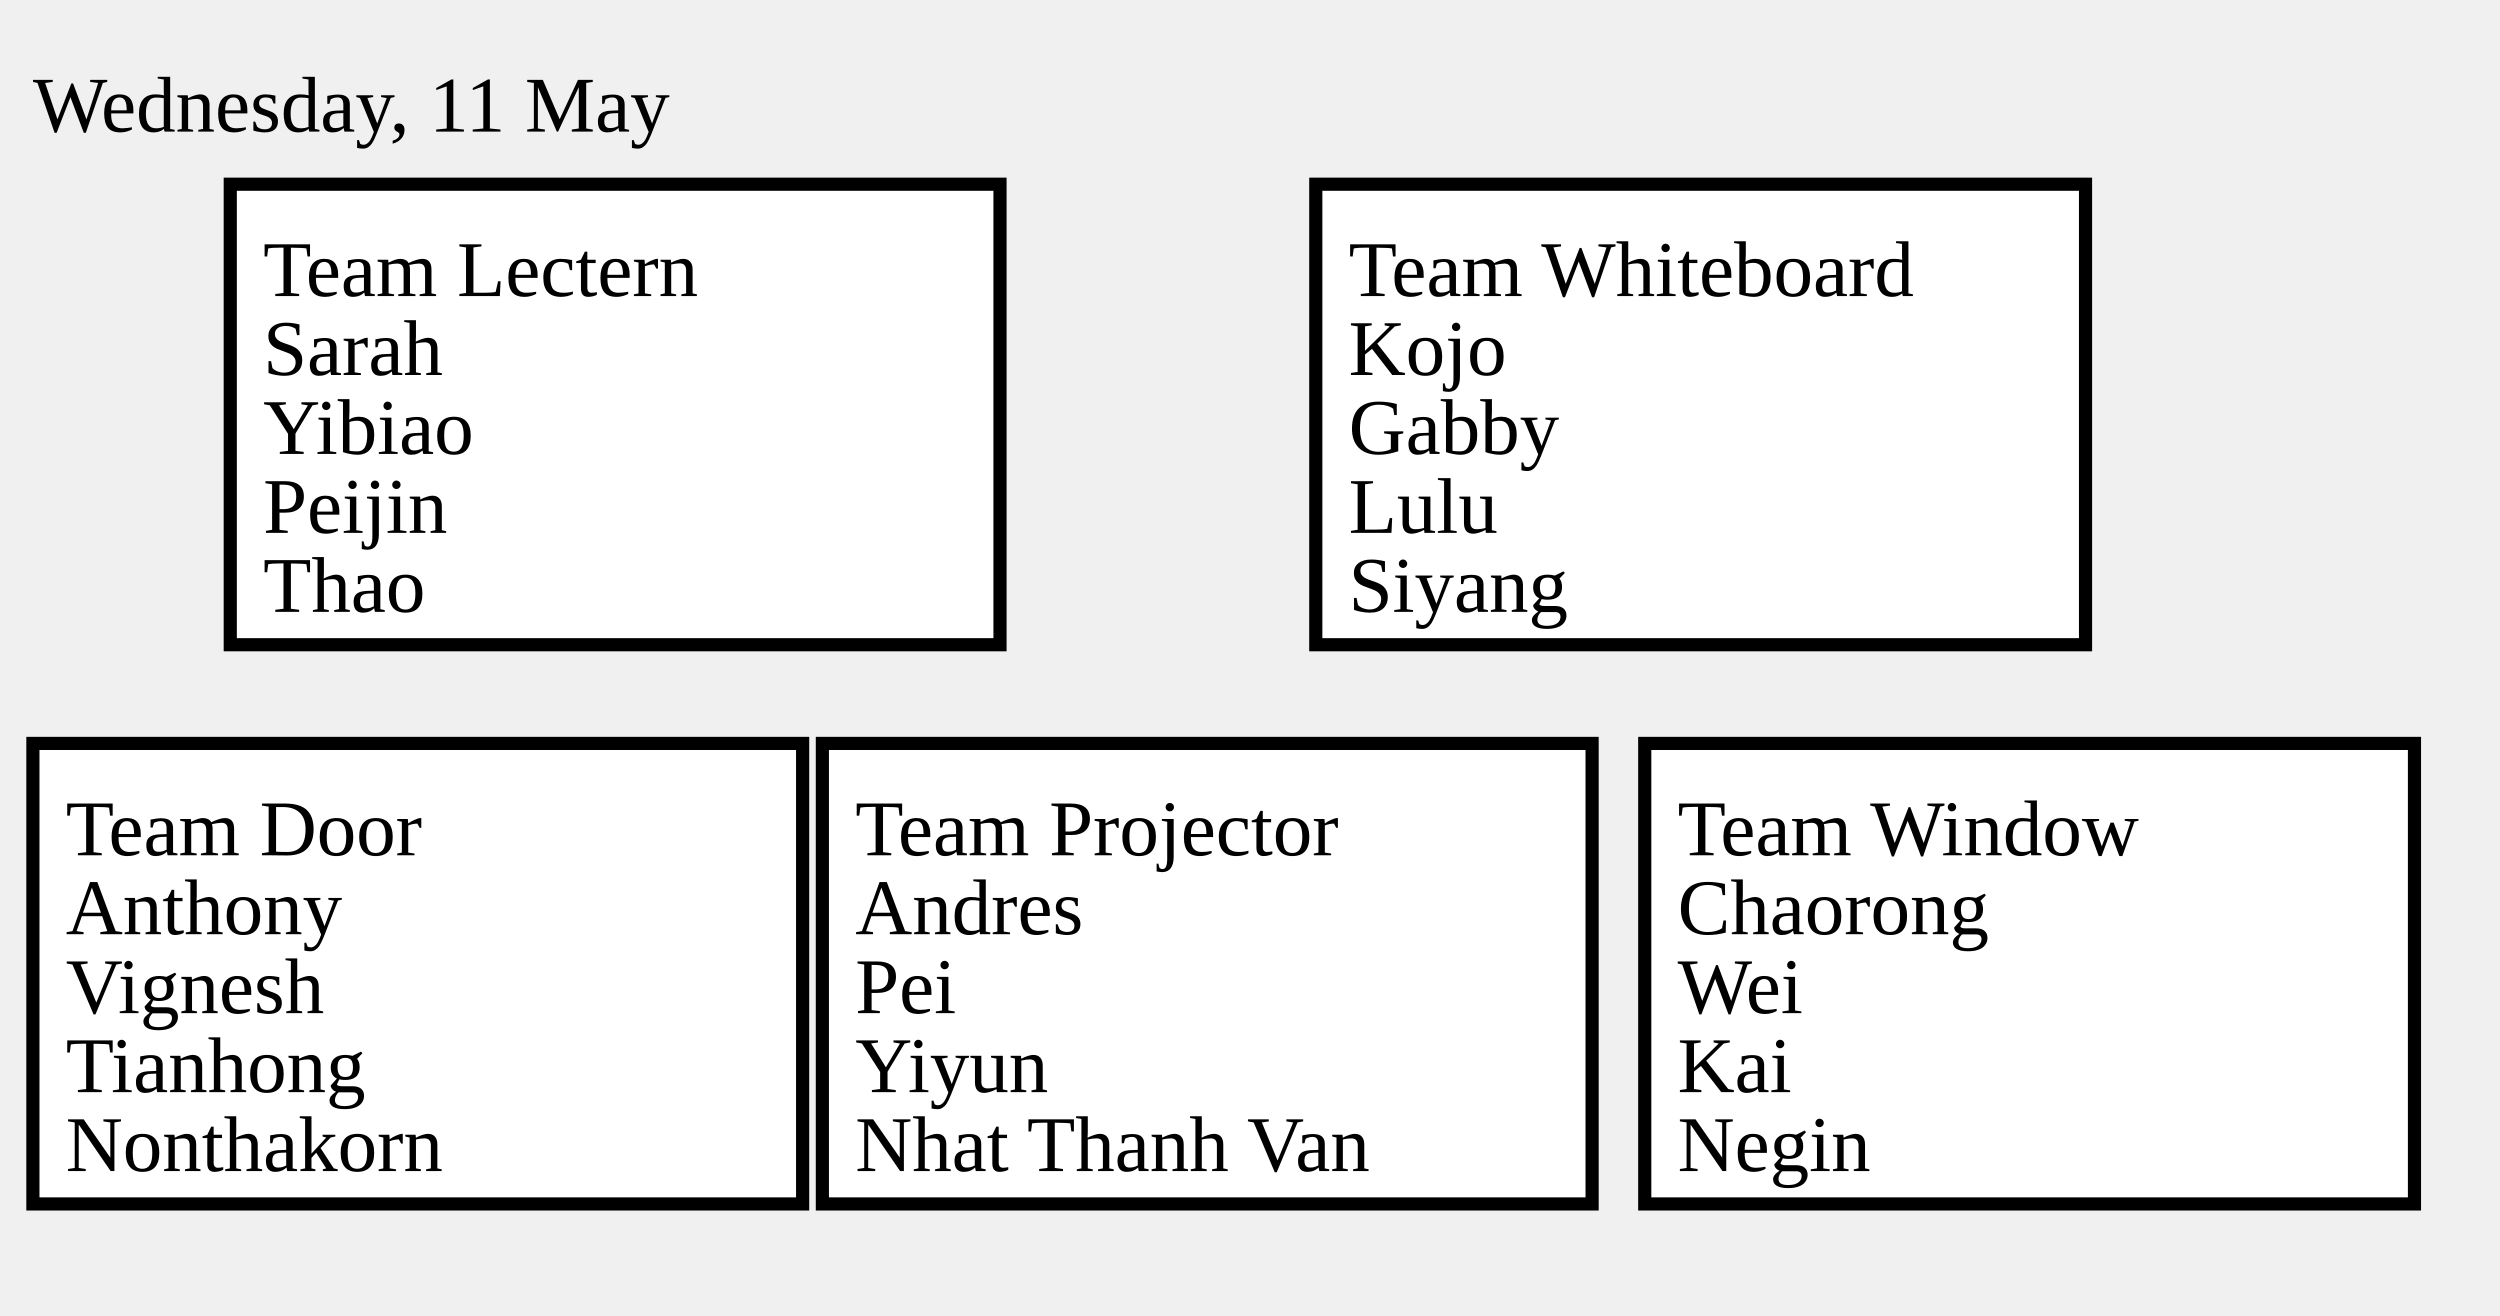
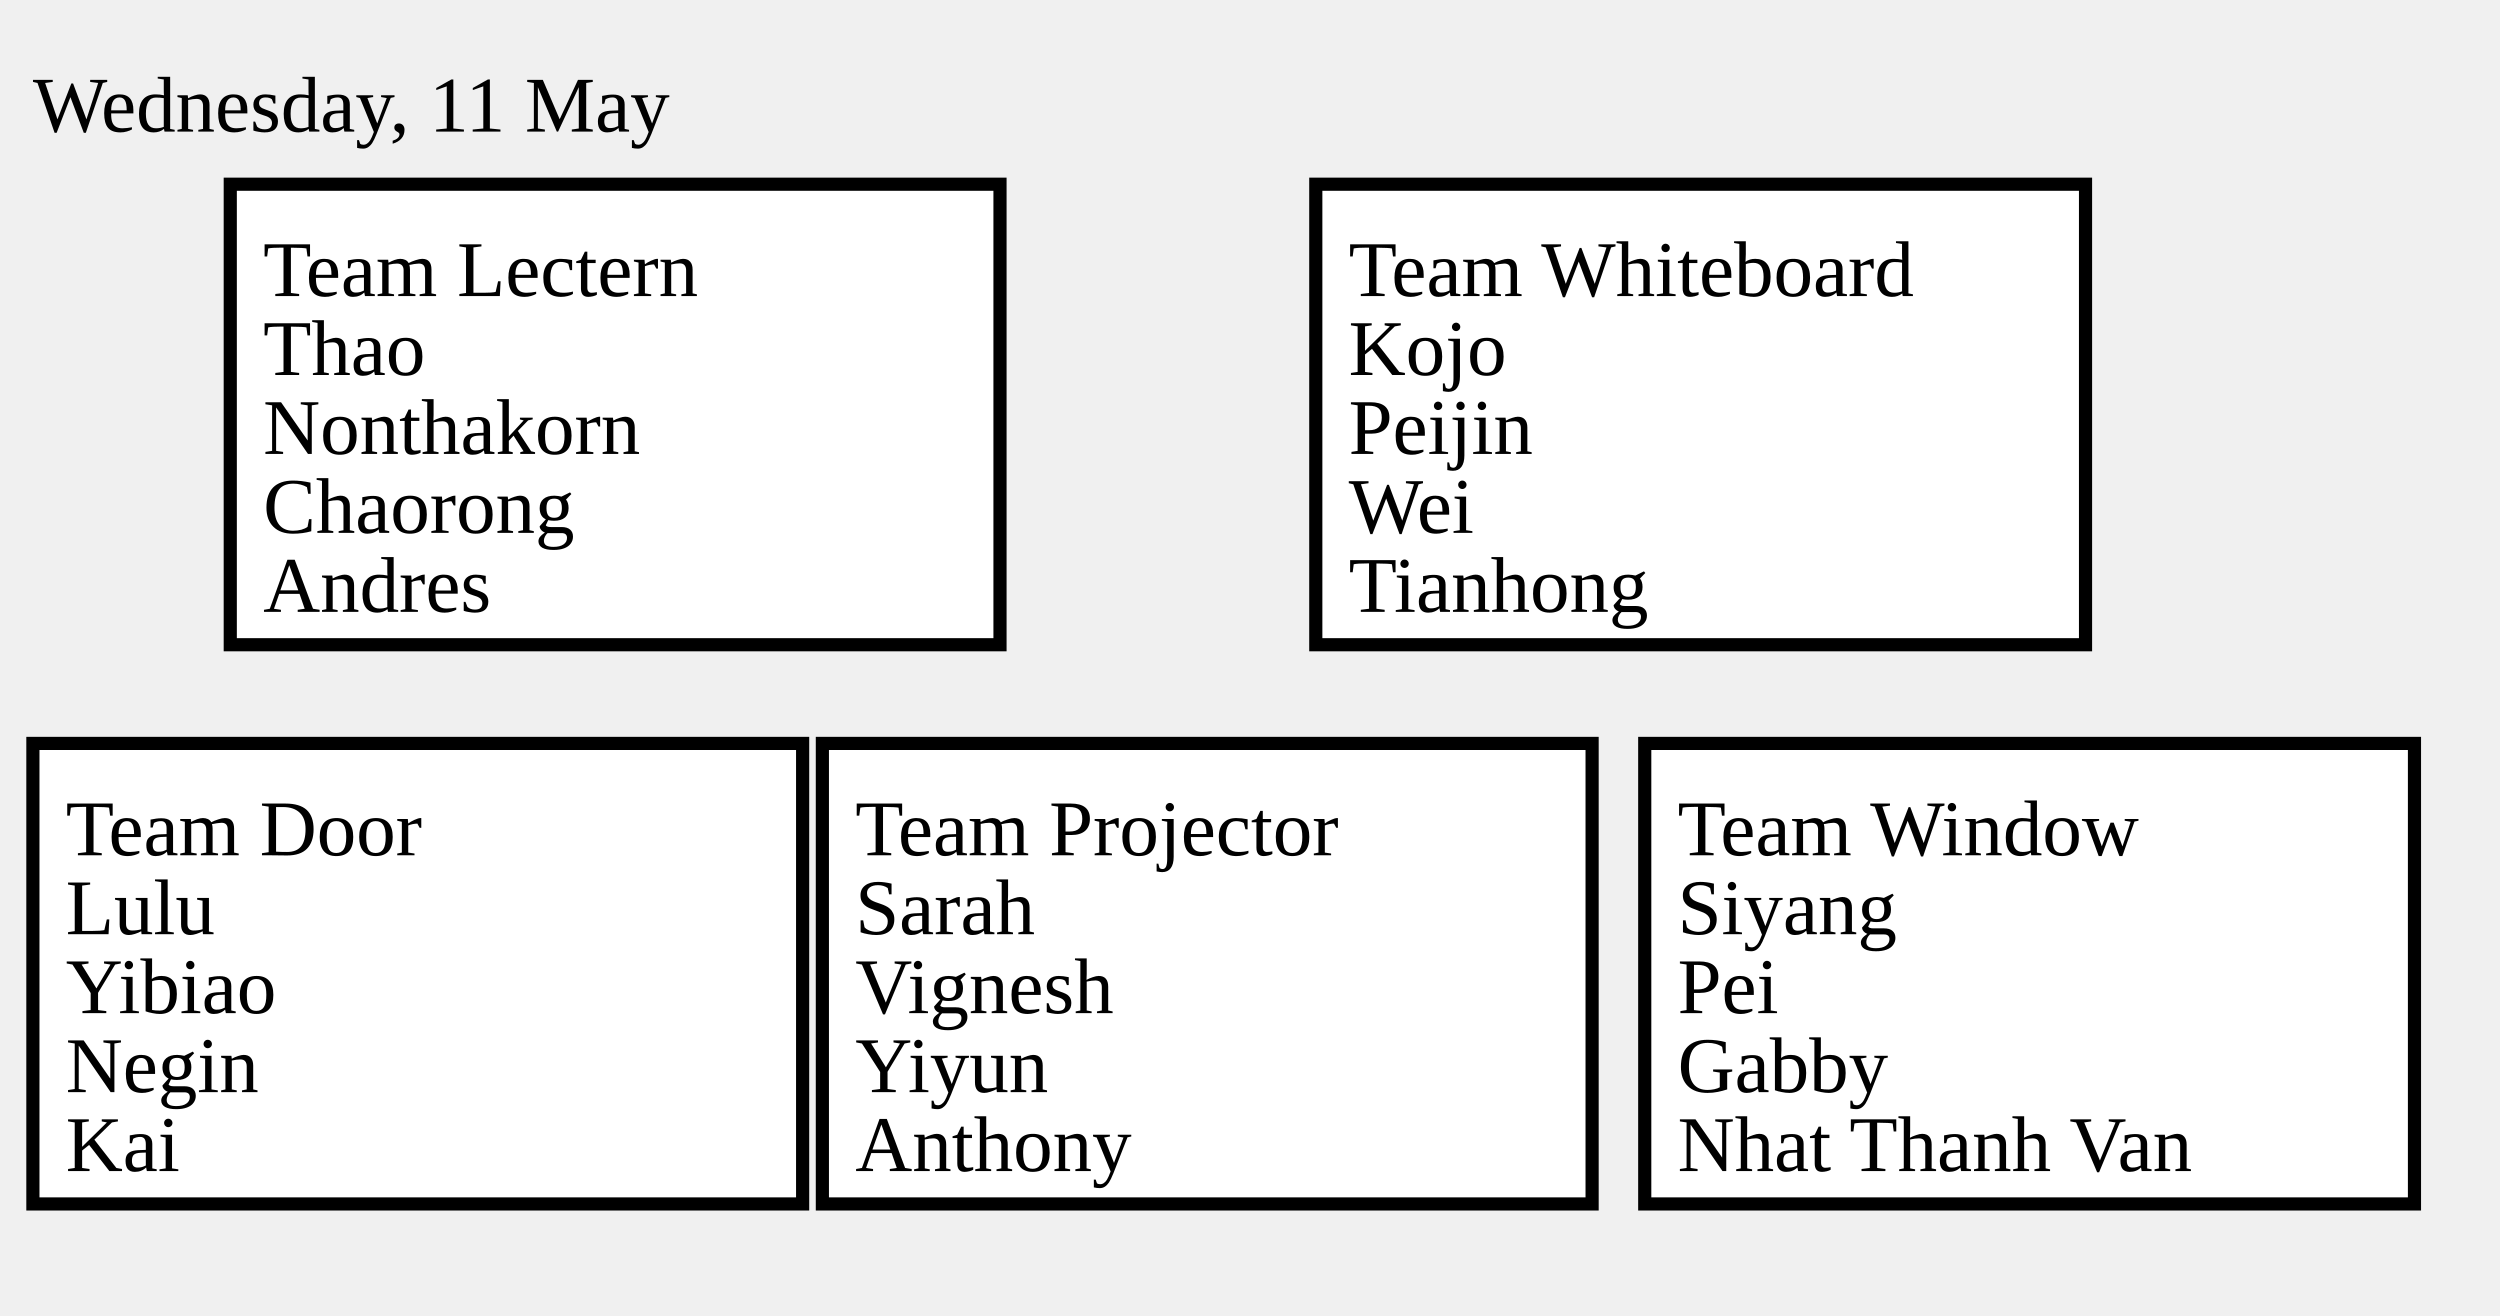
<svg xmlns="http://www.w3.org/2000/svg" width="380" height="200" viewBox="0 -200 380 200">
  <defs>
</defs>
  <rect x="200" y="-172.0" width="117" height="70" fill="#ffffff" stroke-width="2" stroke="black" />
  <text x="205" y="-155.0" font-size="12" fill="black" dy="0em">Team Whiteboard</text>
  <text x="205" y="-143.0" font-size="12" fill="black" dy="0em">Kojo</text>
-   <text x="205" y="-131.0" font-size="12" fill="black" dy="0em">Gabby</text>
-   <text x="205" y="-119.0" font-size="12" fill="black" dy="0em">Lulu</text>
-   <text x="205" y="-107.0" font-size="12" fill="black" dy="0em">Siyang</text>
+   <text x="205" y="-131.0" font-size="12" fill="black" dy="0em">Peijin</text>
+   <text x="205" y="-119.0" font-size="12" fill="black" dy="0em">Wei</text>
+   <text x="205" y="-107.0" font-size="12" fill="black" dy="0em">Tianhong</text>
  <rect x="5" y="-87.0" width="117" height="70" fill="#ffffff" stroke-width="2" stroke="black" />
  <text x="10" y="-70.0" font-size="12" fill="black" dy="0em">Team Door</text>
-   <text x="10" y="-58.0" font-size="12" fill="black" dy="0em">Anthony</text>
-   <text x="10" y="-46.0" font-size="12" fill="black" dy="0em">Vignesh</text>
-   <text x="10" y="-34.0" font-size="12" fill="black" dy="0em">Tianhong</text>
-   <text x="10" y="-22.0" font-size="12" fill="black" dy="0em">Nonthakorn</text>
+   <text x="10" y="-58.0" font-size="12" fill="black" dy="0em">Lulu</text>
+   <text x="10" y="-46.0" font-size="12" fill="black" dy="0em">Yibiao</text>
+   <text x="10" y="-34.0" font-size="12" fill="black" dy="0em">Negin</text>
+   <text x="10" y="-22.0" font-size="12" fill="black" dy="0em">Kai</text>
  <rect x="250" y="-87.0" width="117" height="70" fill="#ffffff" stroke-width="2" stroke="black" />
  <text x="255" y="-70.0" font-size="12" fill="black" dy="0em">Team Window</text>
-   <text x="255" y="-58.0" font-size="12" fill="black" dy="0em">Chaorong</text>
-   <text x="255" y="-46.0" font-size="12" fill="black" dy="0em">Wei</text>
-   <text x="255" y="-34.0" font-size="12" fill="black" dy="0em">Kai</text>
-   <text x="255" y="-22.0" font-size="12" fill="black" dy="0em">Negin</text>
+   <text x="255" y="-58.0" font-size="12" fill="black" dy="0em">Siyang</text>
+   <text x="255" y="-46.0" font-size="12" fill="black" dy="0em">Pei</text>
+   <text x="255" y="-34.0" font-size="12" fill="black" dy="0em">Gabby</text>
+   <text x="255" y="-22.0" font-size="12" fill="black" dy="0em">Nhat Thanh Van</text>
  <rect x="35" y="-172.0" width="117" height="70" fill="#ffffff" stroke-width="2" stroke="black" />
  <text x="40" y="-155.0" font-size="12" fill="black" dy="0em">Team Lectern</text>
-   <text x="40" y="-143.0" font-size="12" fill="black" dy="0em">Sarah</text>
-   <text x="40" y="-131.0" font-size="12" fill="black" dy="0em">Yibiao</text>
-   <text x="40" y="-119.0" font-size="12" fill="black" dy="0em">Peijin</text>
-   <text x="40" y="-107.0" font-size="12" fill="black" dy="0em">Thao</text>
+   <text x="40" y="-143.0" font-size="12" fill="black" dy="0em">Thao</text>
+   <text x="40" y="-131.0" font-size="12" fill="black" dy="0em">Nonthakorn</text>
+   <text x="40" y="-119.0" font-size="12" fill="black" dy="0em">Chaorong</text>
+   <text x="40" y="-107.0" font-size="12" fill="black" dy="0em">Andres</text>
  <rect x="125" y="-87.0" width="117" height="70" fill="#ffffff" stroke-width="2" stroke="black" />
  <text x="130" y="-70.0" font-size="12" fill="black" dy="0em">Team Projector</text>
-   <text x="130" y="-58.0" font-size="12" fill="black" dy="0em">Andres</text>
-   <text x="130" y="-46.0" font-size="12" fill="black" dy="0em">Pei</text>
+   <text x="130" y="-58.0" font-size="12" fill="black" dy="0em">Sarah</text>
+   <text x="130" y="-46.0" font-size="12" fill="black" dy="0em">Vignesh</text>
  <text x="130" y="-34.0" font-size="12" fill="black" dy="0em">Yiyun</text>
-   <text x="130" y="-22.0" font-size="12" fill="black" dy="0em">Nhat Thanh Van</text>
+   <text x="130" y="-22.0" font-size="12" fill="black" dy="0em">Anthony</text>
  <text x="5" y="-180" font-size="12" fill="black" dy="0em">Wednesday, 11 May</text>
</svg>
